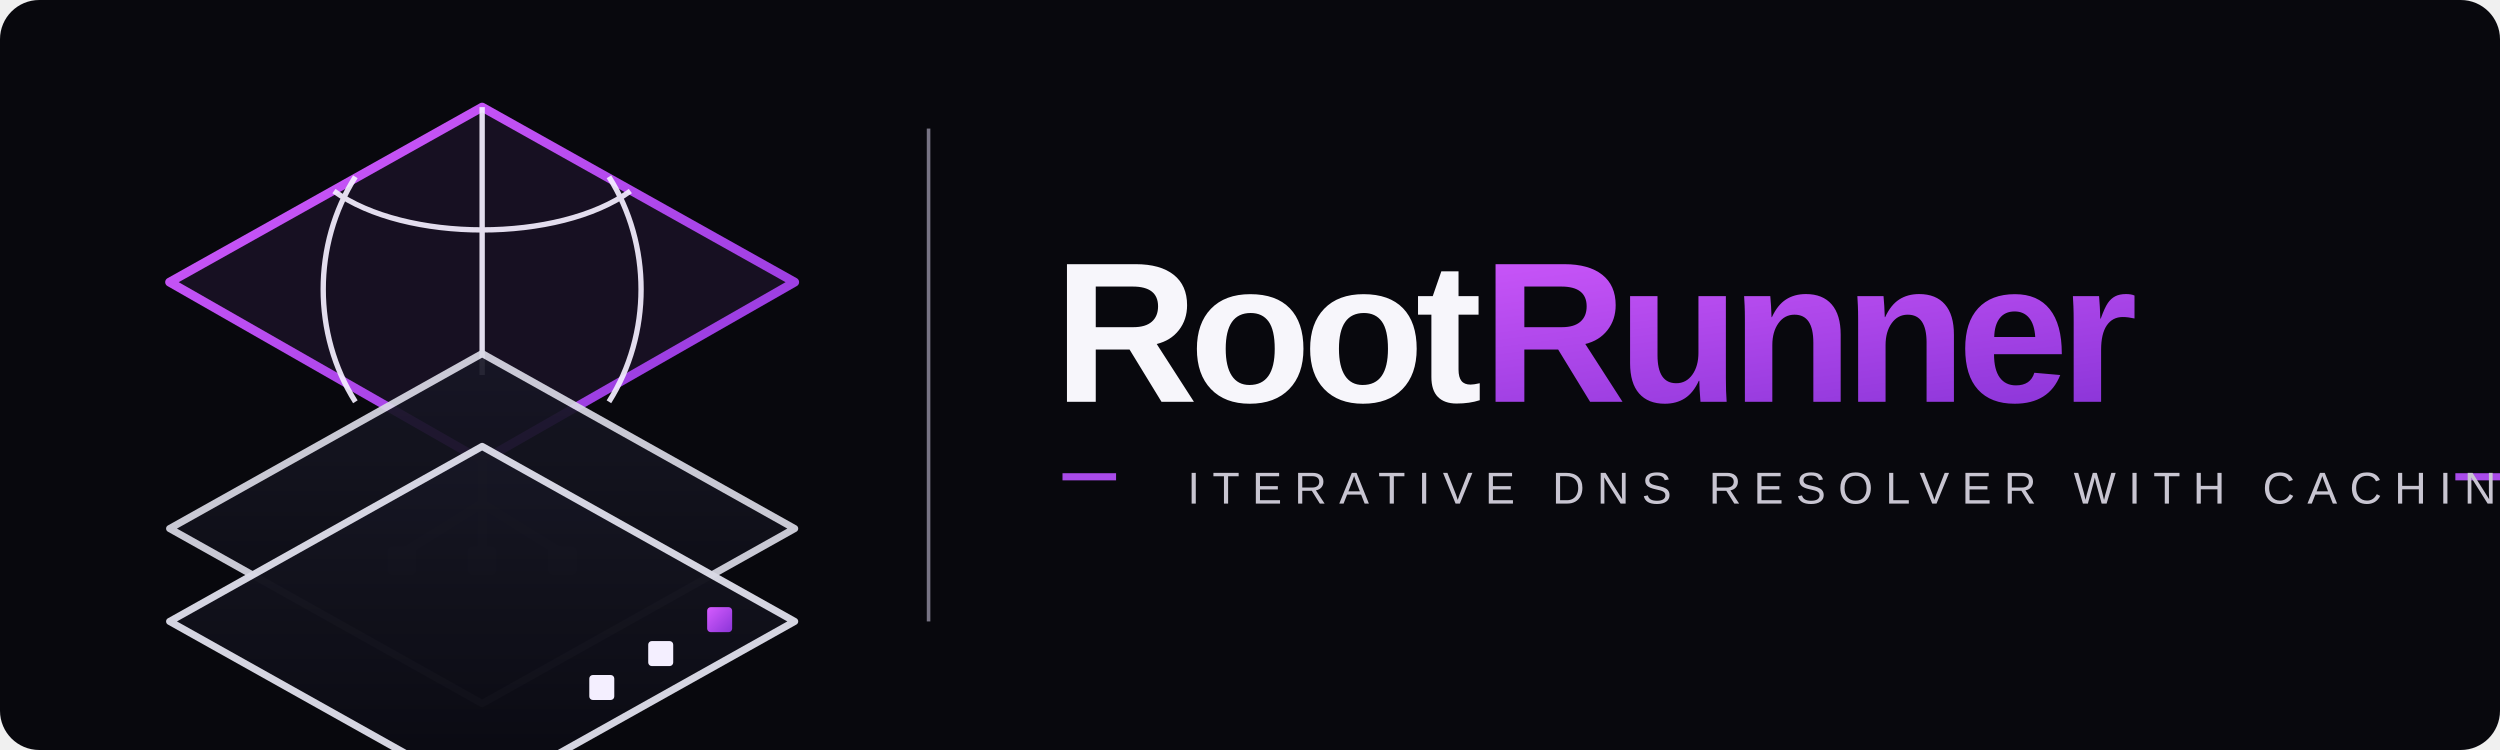
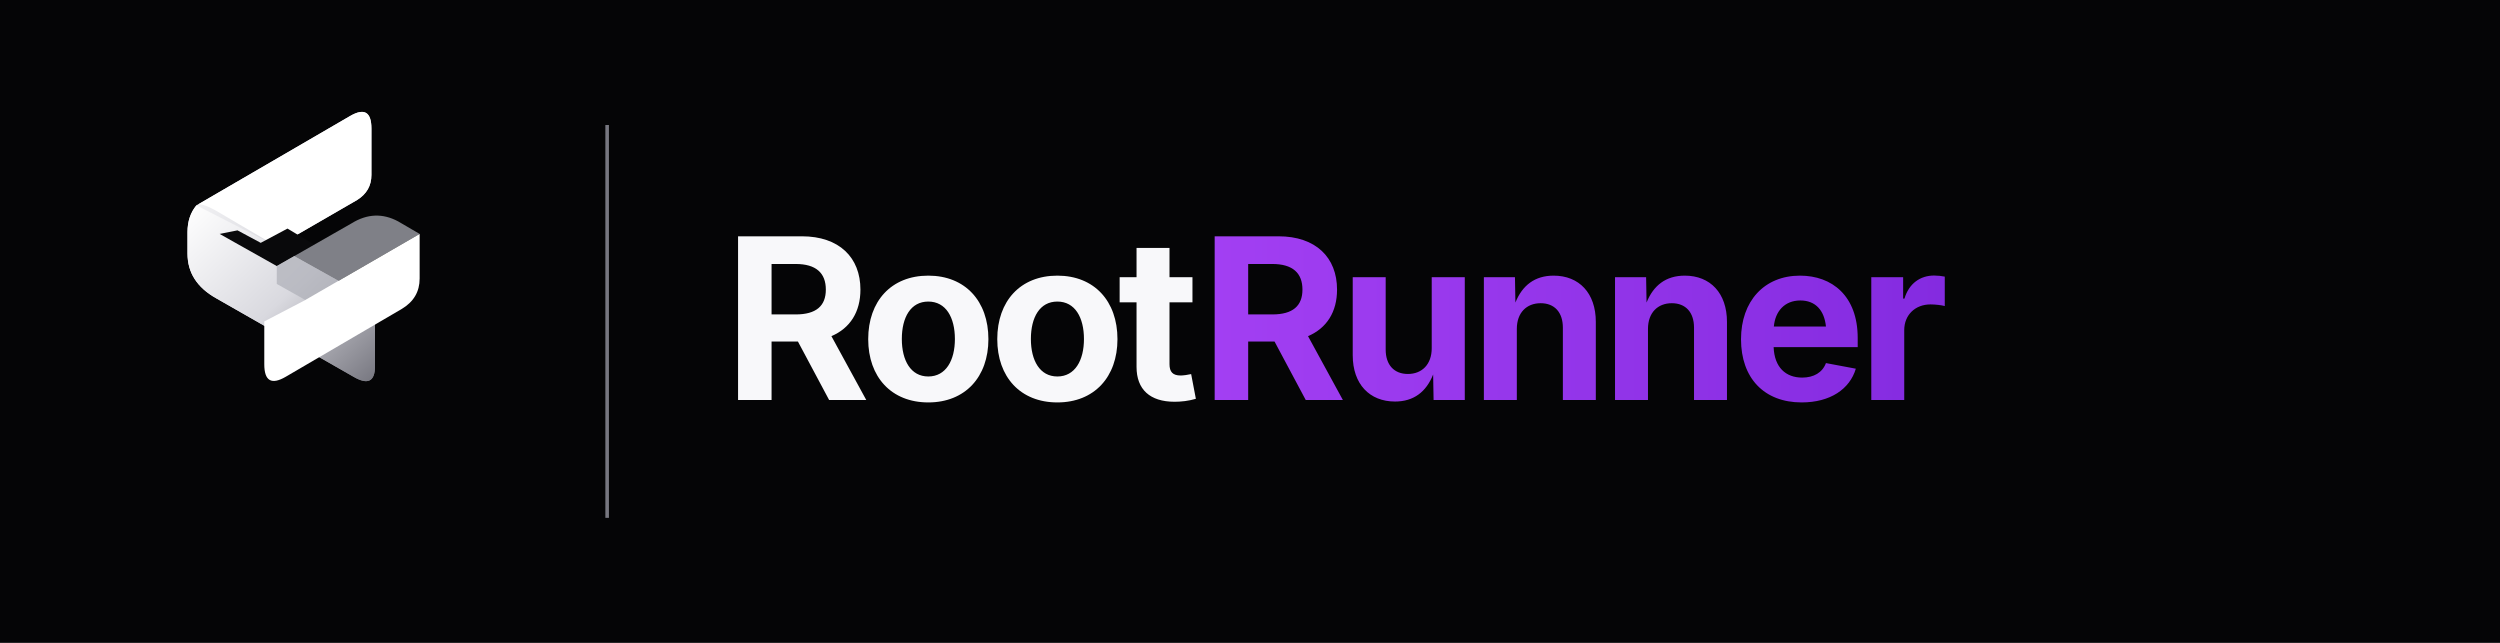
- <svg xmlns="http://www.w3.org/2000/svg" width="1400" height="420" viewBox="0 0 1400 420" role="img" aria-labelledby="title desc">
+ <svg xmlns="http://www.w3.org/2000/svg" width="1400" height="360" viewBox="0 0 1400 360" role="img" aria-labelledby="title desc">
  <defs>
-     <linearGradient id="violet" x1="0" y1="0" x2="1" y2="1">
-       <stop offset="0" stop-color="#d65cff" />
-       <stop offset="1" stop-color="#8b35d8" />
+     <linearGradient id="silver" x1="0" y1="0" x2="1" y2="1">
+       <stop offset="0" stop-color="#ffffff" />
+       <stop offset=".52" stop-color="#d9d9df" />
+       <stop offset="1" stop-color="#777780" />
    </linearGradient>
-     <linearGradient id="panel" x1="0" y1="0" x2="0" y2="1">
-       <stop offset="0" stop-color="#171725" />
-       <stop offset="1" stop-color="#090910" />
+     <linearGradient id="purple" x1="0" y1="0" x2="1" y2="0">
+       <stop offset="0" stop-color="#b64cff" />
+       <stop offset="1" stop-color="#842be0" />
    </linearGradient>
-     <filter id="glow" x="-30%" y="-30%" width="160%" height="160%">
-       <feGaussianBlur stdDeviation="8" result="b" />
-       <feMerge>
-         <feMergeNode in="b" />
-         <feMergeNode in="SourceGraphic" />
-       </feMerge>
-     </filter>
  </defs>
-   <rect width="1400" height="420" rx="22" fill="#08080d" />
-   <g transform="translate(80 48)" stroke-linejoin="round">
-     <path d="M190 12 365 110 190 210 15 110Z" fill="#171022" stroke="url(#violet)" stroke-width="5" />
-     <path d="M190 12v150M107 59c40 29 126 29 166 0M119 51c-24 38-24 88 0 126M261 51c24 38 24 88 0 126" fill="none" stroke="#f4efff" stroke-width="3" opacity=".92" />
-     <path d="M190 210v24m0 0-45 28m45-28 45 28m-45-28v28" fill="none" stroke="#f4efff" stroke-width="5" />
-     <rect x="137" y="258" width="16" height="16" rx="3" fill="#f4efff" />
-     <rect x="182" y="258" width="16" height="16" rx="3" fill="#f4efff" />
-     <rect x="227" y="258" width="16" height="16" rx="3" fill="#f4efff" />
-     <path d="M190 222 365 320 190 418 15 320Z" fill="url(#panel)" stroke="#d9d9e5" stroke-width="4" opacity=".92" transform="translate(0 -72)" />
-     <path d="M190 274 365 372 190 470 15 372Z" fill="url(#panel)" stroke="#d9d9e5" stroke-width="4" opacity=".98" transform="translate(0 -72)" />
-     <rect x="250" y="330" width="14" height="14" rx="2" fill="#f4efff" />
-     <rect x="283" y="311" width="14" height="14" rx="2" fill="#f4efff" />
-     <rect x="316" y="292" width="14" height="14" rx="2" fill="url(#violet)" />
+   <rect width="1400" height="360" fill="#050506" />
+   <g transform="translate(78 48)" stroke-linejoin="round">
+     <path d="M32 67 118 17Q130 10 130 24V50Q130 59 122 64L77 90 120 114Q132 121 132 135V157Q132 170 120 163L43 119Q27 110 27 94V82Q27 73 32 67Z" fill="url(#silver)" />
+     <path d="M32 67 118 17Q130 10 130 24V50Q130 59 122 64L77 90 43 70Q34 65 32 67Z" fill="#fff" />
+     <path d="M77 90 120 114Q132 121 132 135V157Q132 170 120 163L43 119Q27 110 27 94V82Q27 73 32 67Z" fill="url(#silver)" />
+     <path d="M45 83 77 101 98 89 83 80 68 88 55 81Z" fill="#09090b" />
+     <path d="M77 101 119 77Q132 69 145 76L157 83 93 120 77 111Z" fill="#aeb0b8" opacity=".72" />
+     <path d="M93 120 157 83 157 108Q157 119 147 125L82 163Q70 170 70 156V132Z" fill="#fff" />
  </g>
-   <path d="M520 72v276" stroke="#777384" stroke-width="2" />
-   <text x="590" y="225" fill="#f7f6fb" font-family="Arial, Helvetica, sans-serif" font-size="112" font-weight="800" letter-spacing="-5">Root<tspan fill="url(#violet)">Runner</tspan>
+   <path d="M340 70V290" stroke="#777780" stroke-width="2" />
+   <text x="405" y="224" fill="#f8f8fa" font-family="Inter, Arial, Helvetica, sans-serif" font-size="126" font-weight="700" letter-spacing="-5">Root<tspan fill="url(#purple)">Runner</tspan>
  </text>
-   <path d="M595 267h30m750 0h30" stroke="#a94be9" stroke-width="4" />
-   <text x="665" y="282" fill="#c8c5d1" font-family="Arial, Helvetica, sans-serif" font-size="25" letter-spacing="7">ITERATIVE DNS RESOLVER WITH CACHING</text>
</svg>
